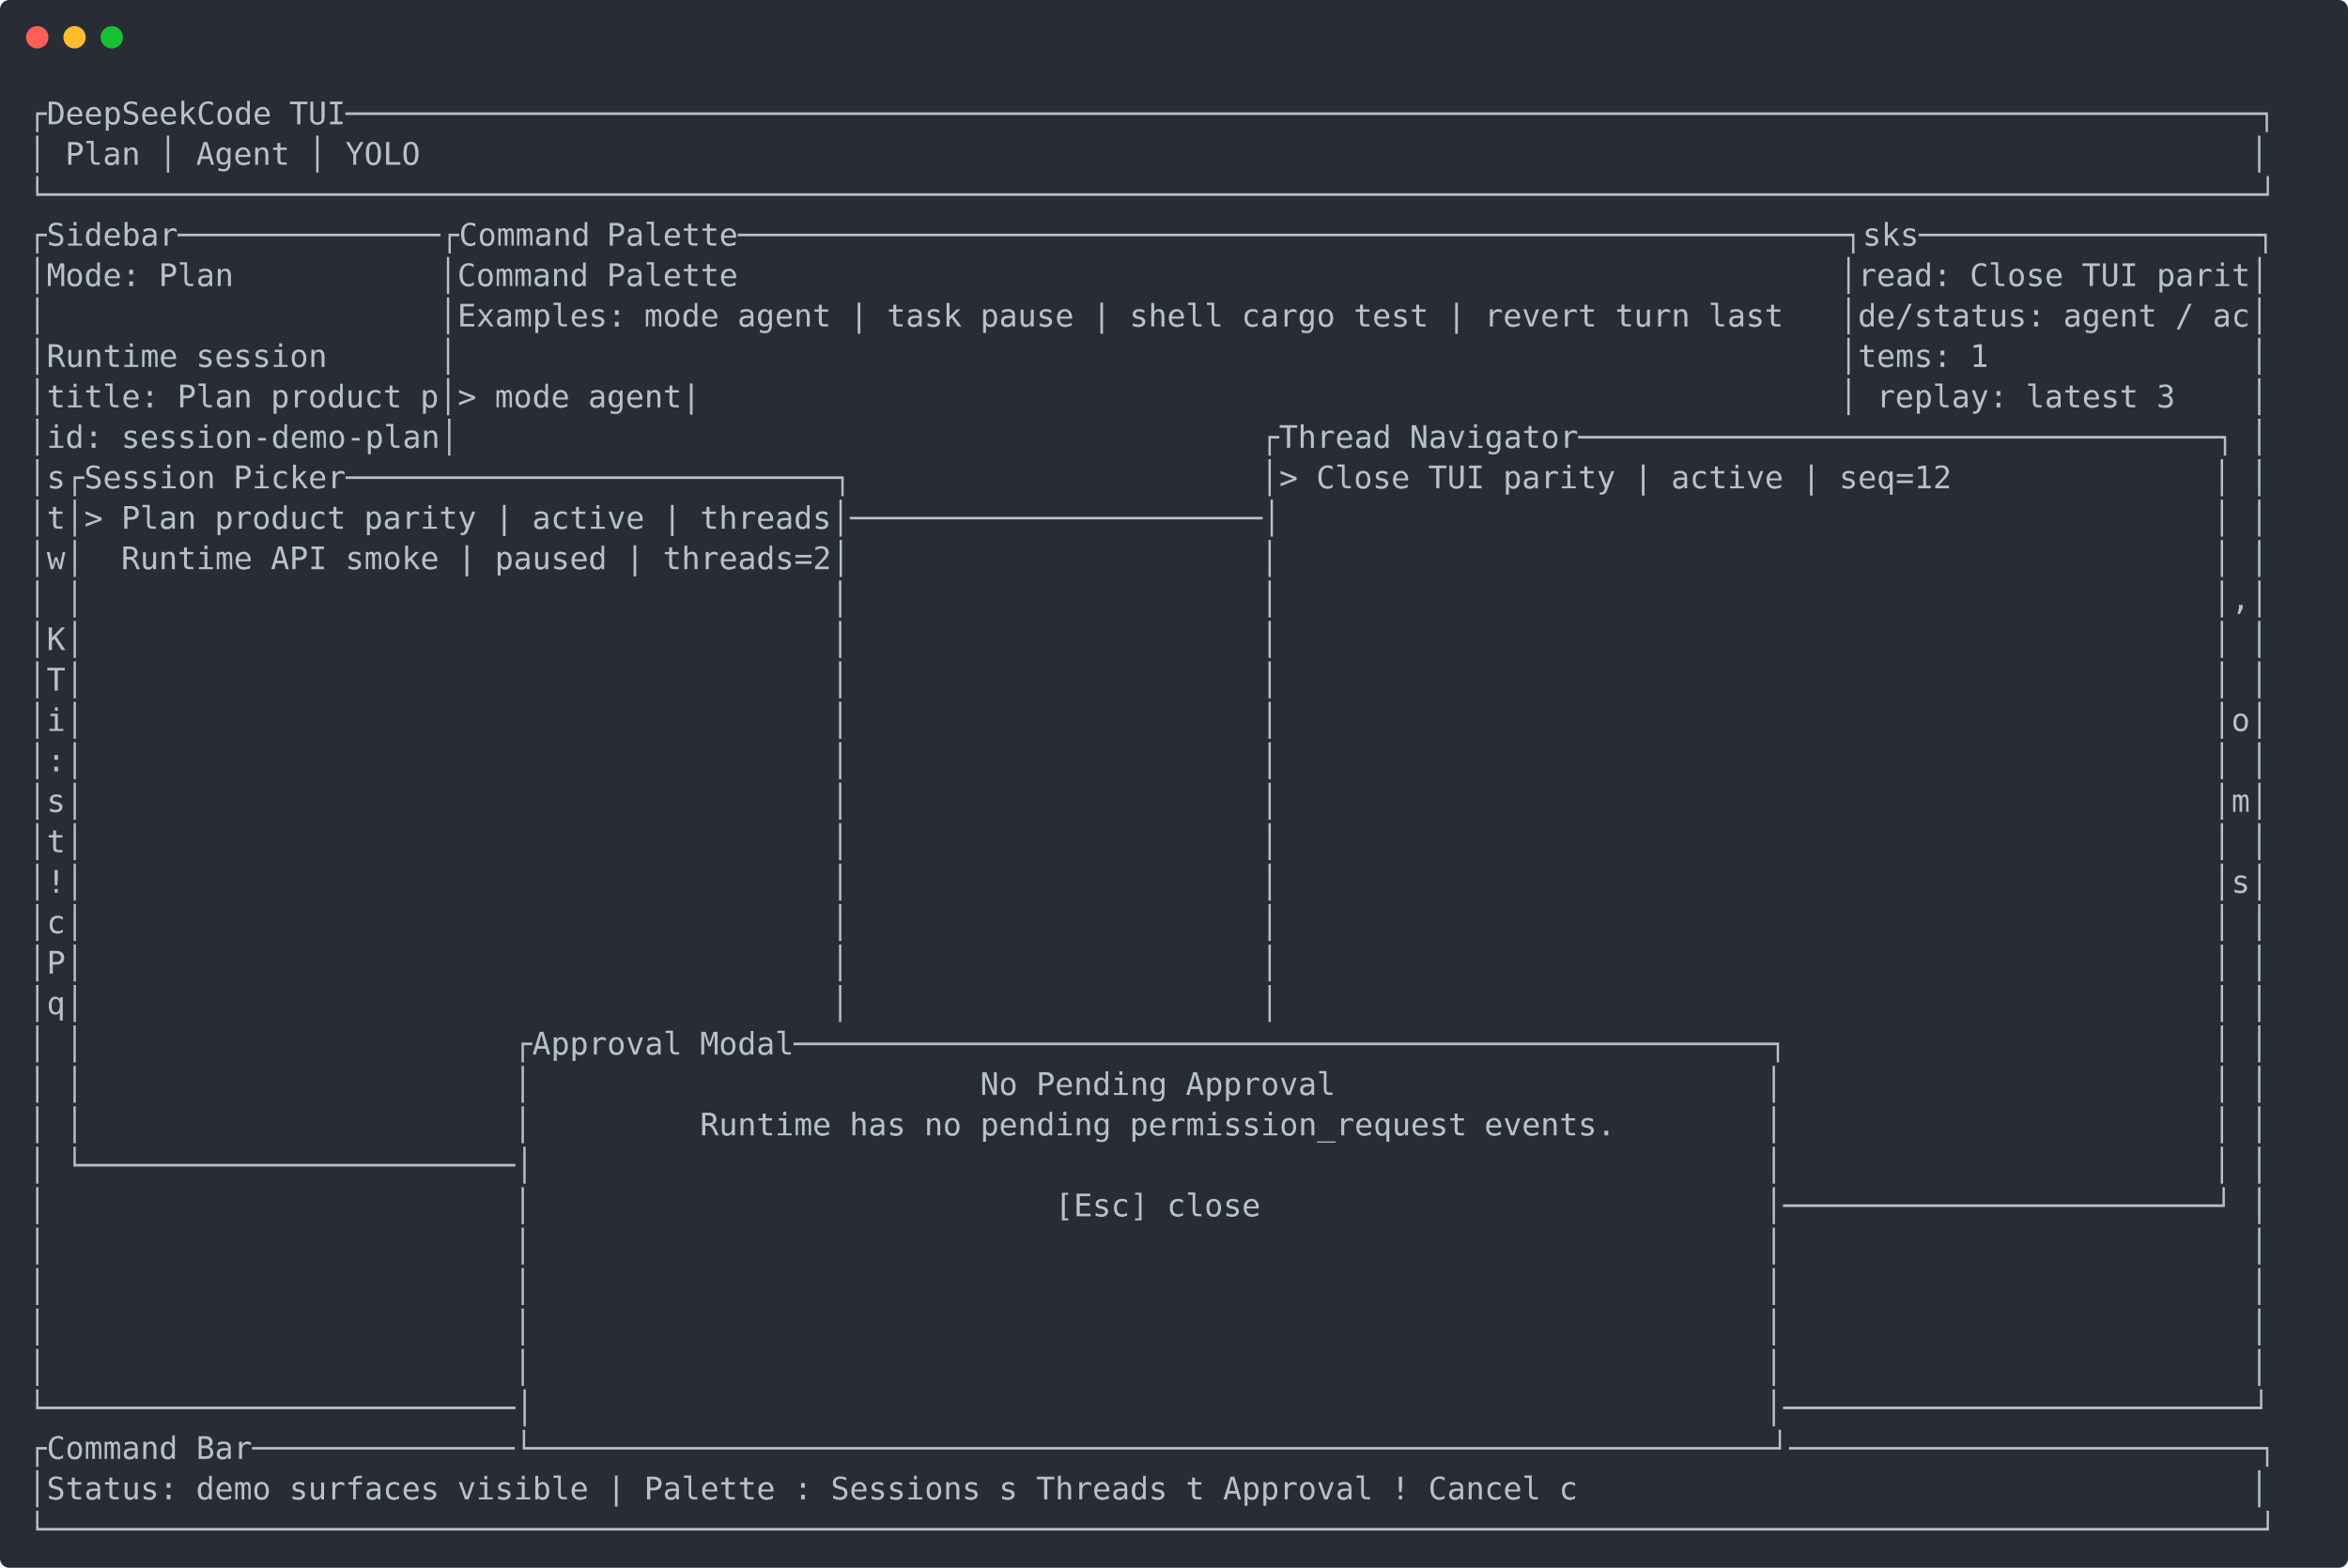
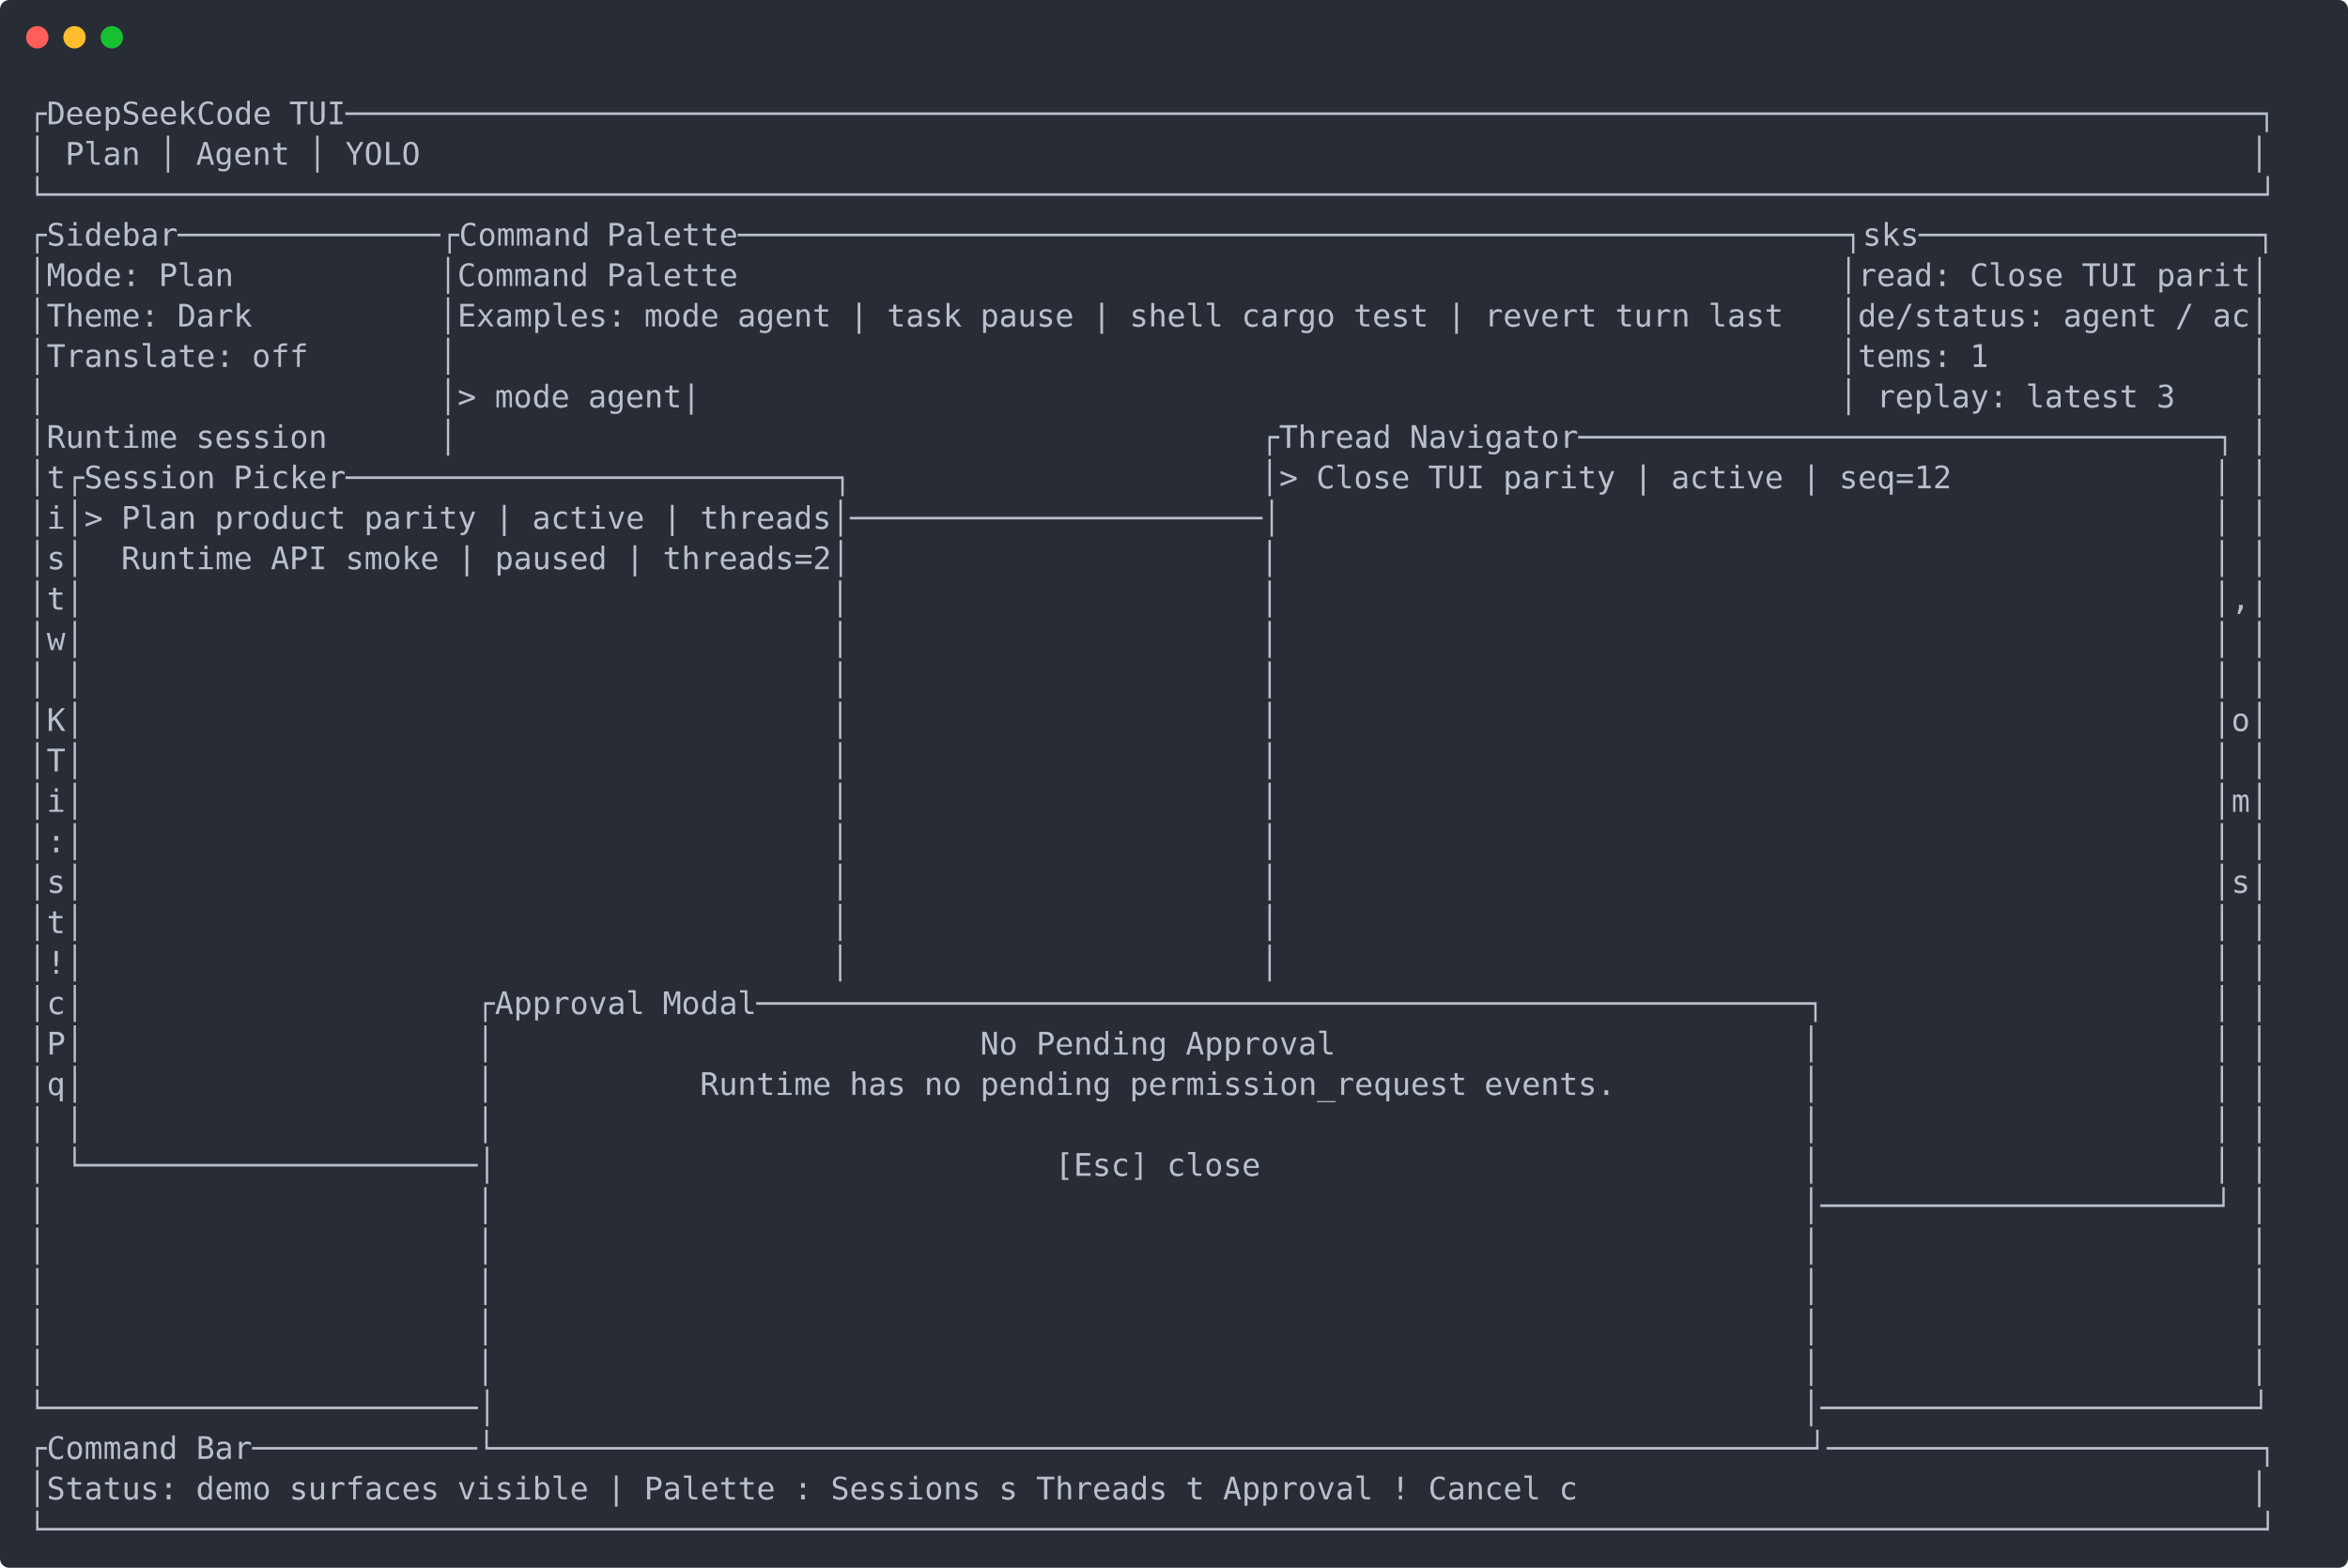
<svg xmlns="http://www.w3.org/2000/svg" xmlns:xlink="http://www.w3.org/1999/xlink" width="1260" height="841.56">
  <rect width="1260" height="841.56" rx="5" ry="5" class="a" />
  <svg y="0%" x="0%">
    <circle cx="20" cy="20" r="6" fill="#ff5f58" />
    <circle cx="40" cy="20" r="6" fill="#ffbd2e" />
    <circle cx="60" cy="20" r="6" fill="#18c132" />
  </svg>
  <svg height="781.56" viewBox="0 0 122 78.156" width="1220" x="15" y="50">
    <style>.a{fill:#282d35}.f{fill:#b9c0cb;white-space:pre}</style>
    <g font-family="Monaco,Consolas,Menlo,'Bitstream Vera Sans Mono','Powerline Symbols',monospace" font-size="1.67">
      <defs>
        <symbol id="1">
          <text y="1.67" class="f">└──────────────────────────────────────────────────────────────────────────────────────────────────────────────────────┘</text>
        </symbol>
        <symbol id="2">
          <text y="1.67" class="f">│</text>
-           <text x="26.052" y="1.67" class="f">│</text>
-           <text x="93.186" y="1.67" class="f">│</text>
+           <text x="24.048" y="1.67" class="f">│</text>
+           <text x="95.19" y="1.67" class="f">│</text>
          <text x="119.238" y="1.67" class="f">│</text>
        </symbol>
        <symbol id="a">
          <path fill="transparent" d="M0 0h122v37H0z" />
        </symbol>
      </defs>
      <path class="a" d="M0 0h122v78.156H0z" />
      <svg width="122">
        <svg>
          <use xlink:href="#a" />
          <text y="1.67" class="f">┌DeepSeekCode</text>
          <text x="14.028" y="1.67" class="f">TUI──────────────────────────────────────────────────────────────────────────────────────────────────────┐</text>
          <text y="3.841" class="f">│</text>
          <text x="2.004" y="3.841" class="f">Plan</text>
          <text x="7.014" y="3.841" class="f">│</text>
          <text x="9.018" y="3.841" class="f">Agent</text>
          <text x="15.03" y="3.841" class="f">│</text>
          <text x="17.034" y="3.841" class="f">YOLO</text>
          <text x="119.238" y="3.841" class="f">│</text>
          <use xlink:href="#1" y="4.342" />
          <text y="8.183" class="f">┌Sidebar──────────────┌Command</text>
          <text x="31.062" y="8.183" class="f">Palette───────────────────────────────────────────────────────────┐sks──────────────────┐</text>
          <text y="10.354" class="f">│Mode:</text>
          <text x="7.014" y="10.354" class="f">Plan</text>
          <text x="22.044" y="10.354" class="f">│Command</text>
          <text x="31.062" y="10.354" class="f">Palette</text>
          <text x="97.194" y="10.354" class="f">│read:</text>
          <text x="104.208" y="10.354" class="f">Close</text>
          <text x="110.22" y="10.354" class="f">TUI</text>
          <text x="114.228" y="10.354" class="f">parit│</text>
-           <text y="12.525" class="f">│</text>
+           <text y="12.525" class="f">│Theme:</text>
+           <text x="8.016" y="12.525" class="f">Dark</text>
          <text x="22.044" y="12.525" class="f">│Examples:</text>
          <text x="33.066" y="12.525" class="f">mode</text>
          <text x="38.076" y="12.525" class="f">agent</text>
          <text x="44.088" y="12.525" class="f">|</text>
          <text x="46.092" y="12.525" class="f">task</text>
          <text x="51.102" y="12.525" class="f">pause</text>
          <text x="57.114" y="12.525" class="f">|</text>
          <text x="59.118" y="12.525" class="f">shell</text>
          <text x="65.13" y="12.525" class="f">cargo</text>
          <text x="71.142" y="12.525" class="f">test</text>
          <text x="76.152" y="12.525" class="f">|</text>
          <text x="78.156" y="12.525" class="f">revert</text>
          <text x="85.17" y="12.525" class="f">turn</text>
          <text x="90.18" y="12.525" class="f">last</text>
          <text x="97.194" y="12.525" class="f">│de/status:</text>
          <text x="109.218" y="12.525" class="f">agent</text>
          <text x="115.23" y="12.525" class="f">/</text>
          <text x="117.234" y="12.525" class="f">ac│</text>
-           <text y="14.696" class="f">│Runtime</text>
-           <text x="9.018" y="14.696" class="f">session</text>
+           <text y="14.696" class="f">│Translate:</text>
+           <text x="12.024" y="14.696" class="f">off</text>
          <text x="22.044" y="14.696" class="f">│</text>
          <text x="97.194" y="14.696" class="f">│tems:</text>
          <text x="104.208" y="14.696" class="f">1</text>
          <text x="119.238" y="14.696" class="f">│</text>
-           <text y="16.867" class="f">│title:</text>
-           <text x="8.016" y="16.867" class="f">Plan</text>
-           <text x="13.026" y="16.867" class="f">product</text>
-           <text x="21.042" y="16.867" class="f">p│&gt;</text>
+           <text y="16.867" class="f">│</text>
+           <text x="22.044" y="16.867" class="f">│&gt;</text>
          <text x="25.05" y="16.867" class="f">mode</text>
          <text x="30.06" y="16.867" class="f">agent|</text>
          <text x="97.194" y="16.867" class="f">│</text>
          <text x="99.198" y="16.867" class="f">replay:</text>
          <text x="107.214" y="16.867" class="f">latest</text>
          <text x="114.228" y="16.867" class="f">3</text>
          <text x="119.238" y="16.867" class="f">│</text>
-           <text y="19.038" class="f">│id:</text>
-           <text x="5.01" y="19.038" class="f">session-demo-plan│</text>
+           <text y="19.038" class="f">│Runtime</text>
+           <text x="9.018" y="19.038" class="f">session</text>
+           <text x="22.044" y="19.038" class="f">│</text>
          <text x="66.132" y="19.038" class="f">┌Thread</text>
          <text x="74.148" y="19.038" class="f">Navigator──────────────────────────────────┐</text>
          <text x="119.238" y="19.038" class="f">│</text>
-           <text y="21.209" class="f">│s┌Session</text>
+           <text y="21.209" class="f">│t┌Session</text>
          <text x="11.022" y="21.209" class="f">Picker──────────────────────────┐</text>
          <text x="66.132" y="21.209" class="f">│&gt;</text>
          <text x="69.138" y="21.209" class="f">Close</text>
          <text x="75.15" y="21.209" class="f">TUI</text>
          <text x="79.158" y="21.209" class="f">parity</text>
          <text x="86.172" y="21.209" class="f">|</text>
          <text x="88.176" y="21.209" class="f">active</text>
          <text x="95.19" y="21.209" class="f">|</text>
          <text x="97.194" y="21.209" class="f">seq=12</text>
          <text x="117.234" y="21.209" class="f">│</text>
          <text x="119.238" y="21.209" class="f">│</text>
-           <text y="23.38" class="f">│t│&gt;</text>
+           <text y="23.38" class="f">│i│&gt;</text>
          <text x="5.01" y="23.38" class="f">Plan</text>
          <text x="10.02" y="23.38" class="f">product</text>
          <text x="18.036" y="23.38" class="f">parity</text>
          <text x="25.05" y="23.38" class="f">|</text>
          <text x="27.054" y="23.38" class="f">active</text>
          <text x="34.068" y="23.38" class="f">|</text>
          <text x="36.072" y="23.38" class="f">threads│──────────────────────│</text>
          <text x="117.234" y="23.38" class="f">│</text>
          <text x="119.238" y="23.38" class="f">│</text>
-           <text y="25.551" class="f">│w│</text>
+           <text y="25.551" class="f">│s│</text>
          <text x="5.01" y="25.551" class="f">Runtime</text>
          <text x="13.026" y="25.551" class="f">API</text>
          <text x="17.034" y="25.551" class="f">smoke</text>
          <text x="23.046" y="25.551" class="f">|</text>
          <text x="25.05" y="25.551" class="f">paused</text>
          <text x="32.064" y="25.551" class="f">|</text>
          <text x="34.068" y="25.551" class="f">threads=2│</text>
          <text x="66.132" y="25.551" class="f">│</text>
          <text x="117.234" y="25.551" class="f">│</text>
          <text x="119.238" y="25.551" class="f">│</text>
-           <text y="27.722" class="f">│</text>
-           <text x="2.004" y="27.722" class="f">│</text>
+           <text y="27.722" class="f">│t│</text>
          <text x="43.086" y="27.722" class="f">│</text>
          <text x="66.132" y="27.722" class="f">│</text>
          <text x="117.234" y="27.722" class="f">│,│</text>
-           <text y="29.893" class="f">│K│</text>
+           <text y="29.893" class="f">│w│</text>
          <text x="43.086" y="29.893" class="f">│</text>
          <text x="66.132" y="29.893" class="f">│</text>
          <text x="117.234" y="29.893" class="f">│</text>
          <text x="119.238" y="29.893" class="f">│</text>
-           <text y="32.064" class="f">│T│</text>
+           <text y="32.064" class="f">│</text>
+           <text x="2.004" y="32.064" class="f">│</text>
          <text x="43.086" y="32.064" class="f">│</text>
          <text x="66.132" y="32.064" class="f">│</text>
          <text x="117.234" y="32.064" class="f">│</text>
          <text x="119.238" y="32.064" class="f">│</text>
-           <text y="34.235" class="f">│i│</text>
+           <text y="34.235" class="f">│K│</text>
          <text x="43.086" y="34.235" class="f">│</text>
          <text x="66.132" y="34.235" class="f">│</text>
          <text x="117.234" y="34.235" class="f">│o│</text>
-           <text y="36.406" class="f">│:│</text>
+           <text y="36.406" class="f">│T│</text>
          <text x="43.086" y="36.406" class="f">│</text>
          <text x="66.132" y="36.406" class="f">│</text>
          <text x="117.234" y="36.406" class="f">│</text>
          <text x="119.238" y="36.406" class="f">│</text>
-           <text y="38.577" class="f">│s│</text>
+           <text y="38.577" class="f">│i│</text>
          <text x="43.086" y="38.577" class="f">│</text>
          <text x="66.132" y="38.577" class="f">│</text>
          <text x="117.234" y="38.577" class="f">│m│</text>
-           <text y="40.748" class="f">│t│</text>
+           <text y="40.748" class="f">│:│</text>
          <text x="43.086" y="40.748" class="f">│</text>
          <text x="66.132" y="40.748" class="f">│</text>
          <text x="117.234" y="40.748" class="f">│</text>
          <text x="119.238" y="40.748" class="f">│</text>
-           <text y="42.919" class="f">│!│</text>
+           <text y="42.919" class="f">│s│</text>
          <text x="43.086" y="42.919" class="f">│</text>
          <text x="66.132" y="42.919" class="f">│</text>
          <text x="117.234" y="42.919" class="f">│s│</text>
-           <text y="45.09" class="f">│c│</text>
+           <text y="45.09" class="f">│t│</text>
          <text x="43.086" y="45.09" class="f">│</text>
          <text x="66.132" y="45.09" class="f">│</text>
          <text x="117.234" y="45.09" class="f">│</text>
          <text x="119.238" y="45.09" class="f">│</text>
-           <text y="47.261" class="f">│P│</text>
+           <text y="47.261" class="f">│!│</text>
          <text x="43.086" y="47.261" class="f">│</text>
          <text x="66.132" y="47.261" class="f">│</text>
          <text x="117.234" y="47.261" class="f">│</text>
          <text x="119.238" y="47.261" class="f">│</text>
-           <text y="49.432" class="f">│q│</text>
-           <text x="43.086" y="49.432" class="f">│</text>
-           <text x="66.132" y="49.432" class="f">│</text>
+           <text y="49.432" class="f">│c│</text>
+           <text x="24.048" y="49.432" class="f">┌Approval</text>
+           <text x="34.068" y="49.432" class="f">Modal────────────────────────────────────────────────────────┐</text>
          <text x="117.234" y="49.432" class="f">│</text>
          <text x="119.238" y="49.432" class="f">│</text>
-           <text y="51.603" class="f">│</text>
-           <text x="2.004" y="51.603" class="f">│</text>
-           <text x="26.052" y="51.603" class="f">┌Approval</text>
-           <text x="36.072" y="51.603" class="f">Modal────────────────────────────────────────────────────┐</text>
+           <text y="51.603" class="f">│P│</text>
+           <text x="24.048" y="51.603" class="f">│</text>
+           <text x="51.102" y="51.603" class="f">No</text>
+           <text x="54.108" y="51.603" class="f">Pending</text>
+           <text x="62.124" y="51.603" class="f">Approval</text>
+           <text x="95.19" y="51.603" class="f">│</text>
          <text x="117.234" y="51.603" class="f">│</text>
          <text x="119.238" y="51.603" class="f">│</text>
-           <text y="53.774" class="f">│</text>
-           <text x="2.004" y="53.774" class="f">│</text>
-           <text x="26.052" y="53.774" class="f">│</text>
-           <text x="51.102" y="53.774" class="f">No</text>
-           <text x="54.108" y="53.774" class="f">Pending</text>
-           <text x="62.124" y="53.774" class="f">Approval</text>
-           <text x="93.186" y="53.774" class="f">│</text>
+           <text y="53.774" class="f">│q│</text>
+           <text x="24.048" y="53.774" class="f">│</text>
+           <text x="36.072" y="53.774" class="f">Runtime</text>
+           <text x="44.088" y="53.774" class="f">has</text>
+           <text x="48.096" y="53.774" class="f">no</text>
+           <text x="51.102" y="53.774" class="f">pending</text>
+           <text x="59.118" y="53.774" class="f">permission_request</text>
+           <text x="78.156" y="53.774" class="f">events.</text>
+           <text x="95.19" y="53.774" class="f">│</text>
          <text x="117.234" y="53.774" class="f">│</text>
          <text x="119.238" y="53.774" class="f">│</text>
          <text y="55.945" class="f">│</text>
          <text x="2.004" y="55.945" class="f">│</text>
-           <text x="26.052" y="55.945" class="f">│</text>
-           <text x="36.072" y="55.945" class="f">Runtime</text>
-           <text x="44.088" y="55.945" class="f">has</text>
-           <text x="48.096" y="55.945" class="f">no</text>
-           <text x="51.102" y="55.945" class="f">pending</text>
-           <text x="59.118" y="55.945" class="f">permission_request</text>
-           <text x="78.156" y="55.945" class="f">events.</text>
-           <text x="93.186" y="55.945" class="f">│</text>
+           <text x="24.048" y="55.945" class="f">│</text>
+           <text x="95.19" y="55.945" class="f">│</text>
          <text x="117.234" y="55.945" class="f">│</text>
          <text x="119.238" y="55.945" class="f">│</text>
          <text y="58.116" class="f">│</text>
-           <text x="2.004" y="58.116" class="f">└───────────────────────│</text>
-           <text x="93.186" y="58.116" class="f">│</text>
+           <text x="2.004" y="58.116" class="f">└─────────────────────│</text>
+           <text x="55.11" y="58.116" class="f">[Esc]</text>
+           <text x="61.122" y="58.116" class="f">close</text>
+           <text x="95.19" y="58.116" class="f">│</text>
          <text x="117.234" y="58.116" class="f">│</text>
          <text x="119.238" y="58.116" class="f">│</text>
          <text y="60.287" class="f">│</text>
-           <text x="26.052" y="60.287" class="f">│</text>
-           <text x="55.11" y="60.287" class="f">[Esc]</text>
-           <text x="61.122" y="60.287" class="f">close</text>
-           <text x="93.186" y="60.287" class="f">│───────────────────────┘</text>
+           <text x="24.048" y="60.287" class="f">│</text>
+           <text x="95.19" y="60.287" class="f">│─────────────────────┘</text>
          <text x="119.238" y="60.287" class="f">│</text>
          <use xlink:href="#2" y="60.788" />
          <use xlink:href="#2" y="62.959" />
          <use xlink:href="#2" y="65.13" />
          <use xlink:href="#2" y="67.301" />
-           <text y="71.142" class="f">└─────────────────────────│</text>
-           <text x="93.186" y="71.142" class="f">│─────────────────────────┘</text>
+           <text y="71.142" class="f">└───────────────────────│</text>
+           <text x="95.19" y="71.142" class="f">│───────────────────────┘</text>
          <text y="73.313" class="f">┌Command</text>
-           <text x="9.018" y="73.313" class="f">Bar──────────────└──────────────────────────────────────────────────────────────────┘─────────────────────────┐</text>
+           <text x="9.018" y="73.313" class="f">Bar────────────└──────────────────────────────────────────────────────────────────────┘───────────────────────┐</text>
          <text y="75.484" class="f">│Status:</text>
          <text x="9.018" y="75.484" class="f">demo</text>
          <text x="14.028" y="75.484" class="f">surfaces</text>
          <text x="23.046" y="75.484" class="f">visible</text>
          <text x="31.062" y="75.484" class="f">|</text>
          <text x="33.066" y="75.484" class="f">Palette</text>
          <text x="41.082" y="75.484" class="f">:</text>
          <text x="43.086" y="75.484" class="f">Sessions</text>
          <text x="52.104" y="75.484" class="f">s</text>
          <text x="54.108" y="75.484" class="f">Threads</text>
          <text x="62.124" y="75.484" class="f">t</text>
          <text x="64.128" y="75.484" class="f">Approval</text>
          <text x="73.146" y="75.484" class="f">!</text>
          <text x="75.15" y="75.484" class="f">Cancel</text>
          <text x="82.164" y="75.484" class="f">c</text>
          <text x="119.238" y="75.484" class="f">│</text>
          <use xlink:href="#1" y="75.985" />
        </svg>
      </svg>
    </g>
  </svg>
</svg>
